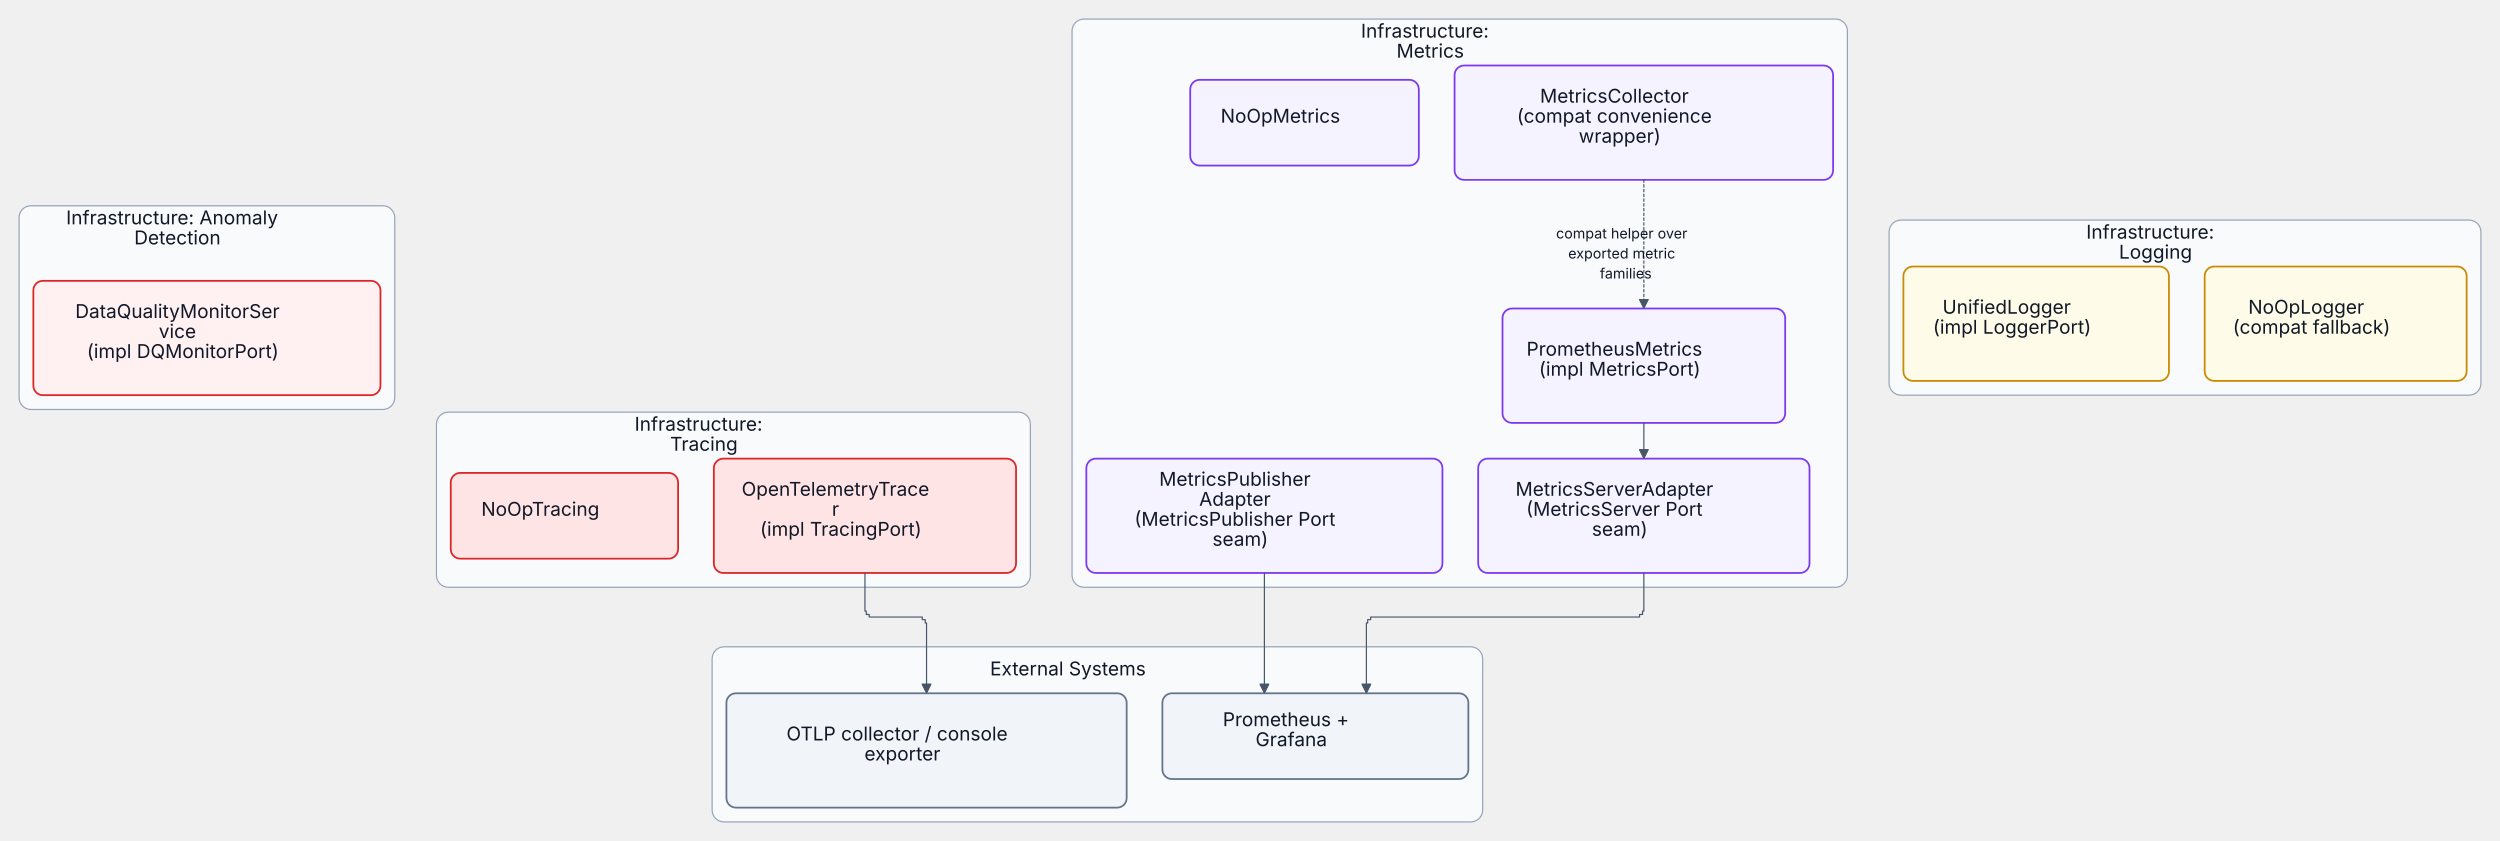
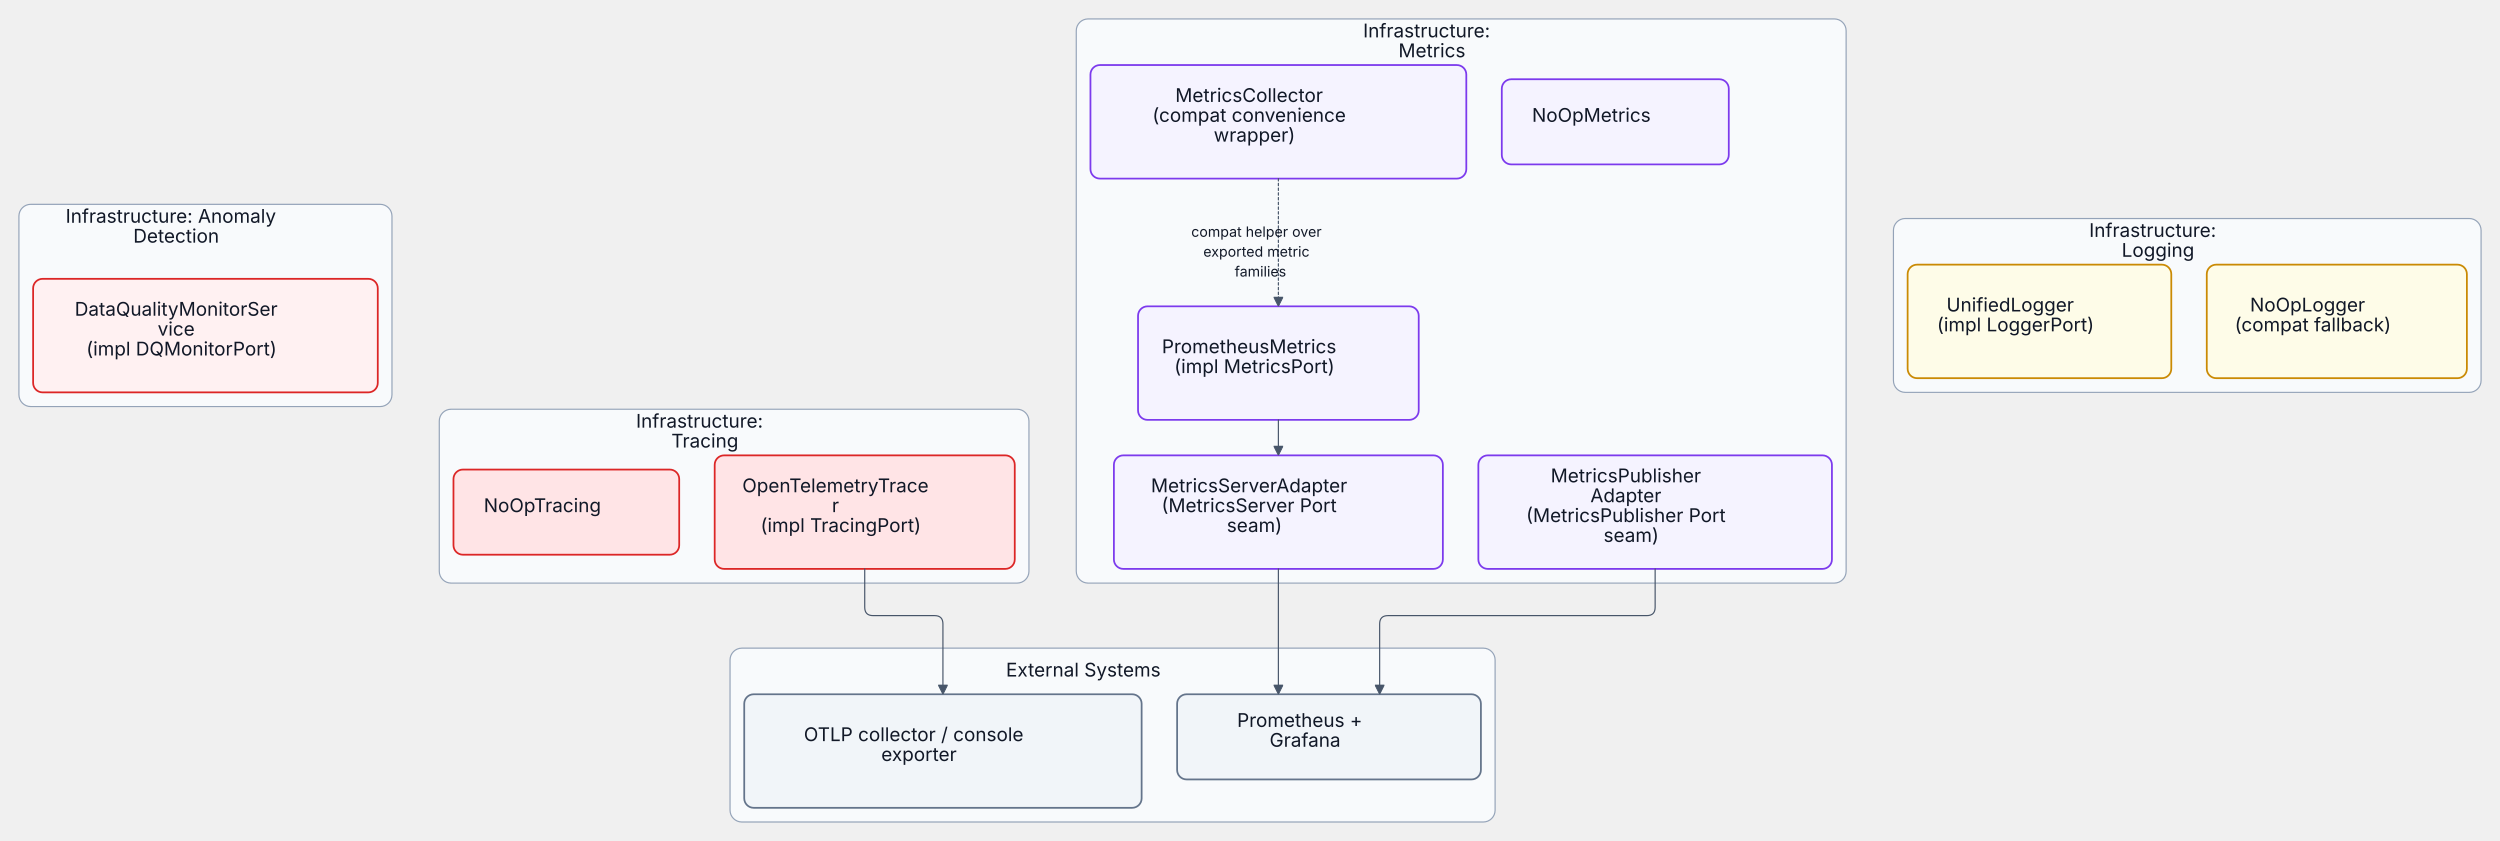
- <svg xmlns="http://www.w3.org/2000/svg" id="my-svg" width="100%" class="flowchart" style="max-width: 2098.73px; background-color: white;" viewBox="-4 -4 2098.727 706" role="graphics-document document" aria-roledescription="flowchart-v2">
-   <style>#my-svg{font-family:Inter,-apple-system,BlinkMacSystemFont,'Segoe UI',Roboto,Oxygen,Ubuntu,sans-serif;font-size:16px;fill:#212121;}@keyframes edge-animation-frame{from{stroke-dashoffset:0;}}@keyframes dash{to{stroke-dashoffset:0;}}#my-svg .edge-animation-slow{stroke-dasharray:9,5!important;stroke-dashoffset:900;animation:dash 50s linear infinite;stroke-linecap:round;}#my-svg .edge-animation-fast{stroke-dasharray:9,5!important;stroke-dashoffset:900;animation:dash 20s linear infinite;stroke-linecap:round;}#my-svg .error-icon{fill:#f0fdf4;}#my-svg .error-text{fill:#212121;stroke:#212121;}#my-svg .edge-thickness-normal{stroke-width:1px;}#my-svg .edge-thickness-thick{stroke-width:3.5px;}#my-svg .edge-pattern-solid{stroke-dasharray:0;}#my-svg .edge-thickness-invisible{stroke-width:0;fill:none;}#my-svg .edge-pattern-dashed{stroke-dasharray:3;}#my-svg .edge-pattern-dotted{stroke-dasharray:2;}#my-svg .marker{fill:#475569;stroke:#475569;}#my-svg .marker.cross{stroke:#475569;}#my-svg svg{font-family:Inter,-apple-system,BlinkMacSystemFont,'Segoe UI',Roboto,Oxygen,Ubuntu,sans-serif;font-size:16px;}#my-svg p{margin:0;}#my-svg .label{font-family:Inter,-apple-system,BlinkMacSystemFont,'Segoe UI',Roboto,Oxygen,Ubuntu,sans-serif;color:#212121;}#my-svg .cluster-label text{fill:#1e40af;}#my-svg .cluster-label span{color:#1e40af;}#my-svg .cluster-label span p{background-color:transparent;}#my-svg .label text,#my-svg span{fill:#212121;color:#212121;}#my-svg .node rect,#my-svg .node circle,#my-svg .node ellipse,#my-svg .node polygon,#my-svg .node path{fill:#eff6ff;stroke:#2563eb;stroke-width:1px;}#my-svg .rough-node .label text,#my-svg .node .label text,#my-svg .image-shape .label,#my-svg .icon-shape .label{text-anchor:middle;}#my-svg .node .katex path{fill:#000;stroke:#000;stroke-width:1px;}#my-svg .rough-node .label,#my-svg .node .label,#my-svg .image-shape .label,#my-svg .icon-shape .label{text-align:center;}#my-svg .node.clickable{cursor:pointer;}#my-svg .root .anchor path{fill:#475569!important;stroke-width:0;stroke:#475569;}#my-svg .arrowheadPath{fill:#0b0b0b;}#my-svg .edgePath .path{stroke:#475569;stroke-width:1px;}#my-svg .flowchart-link{stroke:#475569;fill:none;}#my-svg .edgeLabel{background-color:#ffffff;text-align:center;}#my-svg .edgeLabel p{background-color:#ffffff;}#my-svg .edgeLabel rect{opacity:0.5;background-color:#ffffff;fill:#ffffff;}#my-svg .labelBkg{background-color:rgba(255, 255, 255, 0.5);}#my-svg .cluster rect{fill:#f8fafc;stroke:#94a3b8;stroke-width:1px;}#my-svg .cluster text{fill:#1e40af;}#my-svg .cluster span{color:#1e40af;}#my-svg div.mermaidTooltip{position:absolute;text-align:center;max-width:200px;padding:2px;font-family:Inter,-apple-system,BlinkMacSystemFont,'Segoe UI',Roboto,Oxygen,Ubuntu,sans-serif;font-size:12px;background:#f0fdf4;border:1px solid #16a34a;border-radius:2px;pointer-events:none;z-index:100;}#my-svg .flowchartTitleText{text-anchor:middle;font-size:18px;fill:#212121;}#my-svg rect.text{fill:none;stroke-width:0;}#my-svg .icon-shape,#my-svg .image-shape{background-color:#ffffff;text-align:center;}#my-svg .icon-shape p,#my-svg .image-shape p{background-color:#ffffff;padding:2px;}#my-svg .icon-shape .label rect,#my-svg .image-shape .label rect{opacity:0.5;background-color:#ffffff;fill:#ffffff;}#my-svg .label-icon{display:inline-block;height:1em;overflow:visible;vertical-align:-0.125em;}#my-svg .node .label-icon path{fill:currentColor;stroke:revert;stroke-width:revert;}#my-svg .node .neo-node{stroke:#2563eb;}#my-svg [data-look="neo"].node rect,#my-svg [data-look="neo"].cluster rect,#my-svg [data-look="neo"].node polygon{stroke:url(#my-svg-gradient);filter:drop-shadow( 1px 2px 2px rgba(185,185,185,1));}#my-svg [data-look="neo"].node path{stroke:url(#my-svg-gradient);stroke-width:1px;}#my-svg [data-look="neo"].node .outer-path{filter:drop-shadow( 1px 2px 2px rgba(185,185,185,1));}#my-svg [data-look="neo"].node .neo-line path{stroke:#2563eb;filter:none;}#my-svg [data-look="neo"].node circle{stroke:url(#my-svg-gradient);filter:drop-shadow( 1px 2px 2px rgba(185,185,185,1));}#my-svg [data-look="neo"].node circle .state-start{fill:#000000;}#my-svg [data-look="neo"].icon-shape .icon{fill:url(#my-svg-gradient);filter:drop-shadow( 1px 2px 2px rgba(185,185,185,1));}#my-svg [data-look="neo"].icon-shape .icon-neo path{stroke:url(#my-svg-gradient);filter:drop-shadow( 1px 2px 2px rgba(185,185,185,1));}#my-svg :root{--mermaid-font-family:"trebuchet ms",verdana,arial,sans-serif;}#my-svg .logging&gt;*{fill:#fefce8!important;stroke:#ca8a04!important;}#my-svg .logging span{fill:#fefce8!important;stroke:#ca8a04!important;}#my-svg .metrics&gt;*{fill:#f5f3ff!important;stroke:#7c3aed!important;}#my-svg .metrics span{fill:#f5f3ff!important;stroke:#7c3aed!important;}#my-svg .tracing&gt;*{fill:#ffe4e6!important;stroke:#dc2626!important;}#my-svg .tracing span{fill:#ffe4e6!important;stroke:#dc2626!important;}#my-svg .anomaly&gt;*{fill:#fff1f2!important;stroke:#dc2626!important;}#my-svg .anomaly span{fill:#fff1f2!important;stroke:#dc2626!important;}#my-svg .ext&gt;*{fill:#f1f5f9!important;stroke:#64748b!important;}#my-svg .ext span{fill:#f1f5f9!important;stroke:#64748b!important;}/* bioetl-inject */#my-svg .edgeLabel rect{opacity:1!important;fill:#ffffff!important}#my-svg .labelBkg{background-color:#ffffff!important;opacity:1!important}#my-svg .edgeLabel .labelBkg{background-color:#ffffff!important;opacity:1!important}#my-svg .edgeLabel{font-size:12px;line-height:1.1;padding:1px 3px}#my-svg .edgeLabel span{color:#111827!important;fill:#111827!important;opacity:1!important;line-height:1.1;margin:0;padding:0}#my-svg .edgeLabel p{color:#111827!important;fill:#111827!important;opacity:1!important;line-height:1.1;margin:0;padding:0}#my-svg text.fo-fallback{color:#111827!important;fill:#111827!important;opacity:1!important}</style>
+ <svg xmlns="http://www.w3.org/2000/svg" id="my-svg" width="100%" class="flowchart" style="max-width: 2113.73px; background-color: white;" viewBox="-4 -4 2113.727 711" role="graphics-document document" aria-roledescription="flowchart-v2">
+   <style>#my-svg{font-family:Inter,-apple-system,BlinkMacSystemFont,'Segoe UI',Roboto,Oxygen,Ubuntu,sans-serif;font-size:16px;fill:#212121;}@keyframes edge-animation-frame{from{stroke-dashoffset:0;}}@keyframes dash{to{stroke-dashoffset:0;}}#my-svg .edge-animation-slow{stroke-dasharray:9,5!important;stroke-dashoffset:900;animation:dash 50s linear infinite;stroke-linecap:round;}#my-svg .edge-animation-fast{stroke-dasharray:9,5!important;stroke-dashoffset:900;animation:dash 20s linear infinite;stroke-linecap:round;}#my-svg .error-icon{fill:#f0fdf4;}#my-svg .error-text{fill:#212121;stroke:#212121;}#my-svg .edge-thickness-normal{stroke-width:1px;}#my-svg .edge-thickness-thick{stroke-width:3.5px;}#my-svg .edge-pattern-solid{stroke-dasharray:0;}#my-svg .edge-thickness-invisible{stroke-width:0;fill:none;}#my-svg .edge-pattern-dashed{stroke-dasharray:3;}#my-svg .edge-pattern-dotted{stroke-dasharray:2;}#my-svg .marker{fill:#475569;stroke:#475569;}#my-svg .marker.cross{stroke:#475569;}#my-svg svg{font-family:Inter,-apple-system,BlinkMacSystemFont,'Segoe UI',Roboto,Oxygen,Ubuntu,sans-serif;font-size:16px;}#my-svg p{margin:0;}#my-svg .label{font-family:Inter,-apple-system,BlinkMacSystemFont,'Segoe UI',Roboto,Oxygen,Ubuntu,sans-serif;color:#212121;}#my-svg .cluster-label text{fill:#1e40af;}#my-svg .cluster-label span{color:#1e40af;}#my-svg .cluster-label span p{background-color:transparent;}#my-svg .label text,#my-svg span{fill:#212121;color:#212121;}#my-svg .node rect,#my-svg .node circle,#my-svg .node ellipse,#my-svg .node polygon,#my-svg .node path{fill:#eff6ff;stroke:#2563eb;stroke-width:1px;}#my-svg .rough-node .label text,#my-svg .node .label text,#my-svg .image-shape .label,#my-svg .icon-shape .label{text-anchor:middle;}#my-svg .node .katex path{fill:#000;stroke:#000;stroke-width:1px;}#my-svg .rough-node .label,#my-svg .node .label,#my-svg .image-shape .label,#my-svg .icon-shape .label{text-align:center;}#my-svg .node.clickable{cursor:pointer;}#my-svg .root .anchor path{fill:#475569!important;stroke-width:0;stroke:#475569;}#my-svg .arrowheadPath{fill:#0b0b0b;}#my-svg .edgePath .path{stroke:#475569;stroke-width:1px;}#my-svg .flowchart-link{stroke:#475569;fill:none;}#my-svg .edgeLabel{background-color:#ffffff;text-align:center;}#my-svg .edgeLabel p{background-color:#ffffff;}#my-svg .edgeLabel rect{opacity:0.5;background-color:#ffffff;fill:#ffffff;}#my-svg .labelBkg{background-color:rgba(255, 255, 255, 0.5);}#my-svg .cluster rect{fill:#f8fafc;stroke:#94a3b8;stroke-width:1px;}#my-svg .cluster text{fill:#1e40af;}#my-svg .cluster span{color:#1e40af;}#my-svg div.mermaidTooltip{position:absolute;text-align:center;max-width:200px;padding:2px;font-family:Inter,-apple-system,BlinkMacSystemFont,'Segoe UI',Roboto,Oxygen,Ubuntu,sans-serif;font-size:12px;background:#f0fdf4;border:1px solid #16a34a;border-radius:2px;pointer-events:none;z-index:100;}#my-svg .flowchartTitleText{text-anchor:middle;font-size:18px;fill:#212121;}#my-svg rect.text{fill:none;stroke-width:0;}#my-svg .icon-shape,#my-svg .image-shape{background-color:#ffffff;text-align:center;}#my-svg .icon-shape p,#my-svg .image-shape p{background-color:#ffffff;padding:2px;}#my-svg .icon-shape .label rect,#my-svg .image-shape .label rect{opacity:0.5;background-color:#ffffff;fill:#ffffff;}#my-svg .label-icon{display:inline-block;height:1em;overflow:visible;vertical-align:-0.125em;}#my-svg .node .label-icon path{fill:currentColor;stroke:revert;stroke-width:revert;}#my-svg .node .neo-node{stroke:#2563eb;}#my-svg [data-look="neo"].node rect,#my-svg [data-look="neo"].cluster rect,#my-svg [data-look="neo"].node polygon{stroke:url(#my-svg-gradient);filter:drop-shadow( 1px 2px 2px rgba(185,185,185,1));}#my-svg [data-look="neo"].node path{stroke:url(#my-svg-gradient);stroke-width:1px;}#my-svg [data-look="neo"].node .outer-path{filter:drop-shadow( 1px 2px 2px rgba(185,185,185,1));}#my-svg [data-look="neo"].node .neo-line path{stroke:#2563eb;filter:none;}#my-svg [data-look="neo"].node circle{stroke:url(#my-svg-gradient);filter:drop-shadow( 1px 2px 2px rgba(185,185,185,1));}#my-svg [data-look="neo"].node circle .state-start{fill:#000000;}#my-svg [data-look="neo"].icon-shape .icon{fill:url(#my-svg-gradient);filter:drop-shadow( 1px 2px 2px rgba(185,185,185,1));}#my-svg [data-look="neo"].icon-shape .icon-neo path{stroke:url(#my-svg-gradient);filter:drop-shadow( 1px 2px 2px rgba(185,185,185,1));}#my-svg :root{--mermaid-font-family:"trebuchet ms",verdana,arial,sans-serif;}#my-svg .logging&gt;*{fill:rgb(254, 252, 232)!important;stroke:rgb(202, 138, 4)!important;}#my-svg .logging span{fill:rgb(254, 252, 232)!important;stroke:rgb(202, 138, 4)!important;}#my-svg .metrics&gt;*{fill:rgb(245, 243, 255)!important;stroke:rgb(124, 58, 237)!important;}#my-svg .metrics span{fill:rgb(245, 243, 255)!important;stroke:rgb(124, 58, 237)!important;}#my-svg .tracing&gt;*{fill:rgb(255, 228, 230)!important;stroke:rgb(220, 38, 38)!important;}#my-svg .tracing span{fill:rgb(255, 228, 230)!important;stroke:rgb(220, 38, 38)!important;}#my-svg .anomaly&gt;*{fill:rgb(255, 241, 242)!important;stroke:rgb(220, 38, 38)!important;}#my-svg .anomaly span{fill:rgb(255, 241, 242)!important;stroke:rgb(220, 38, 38)!important;}#my-svg .ext&gt;*{fill:rgb(241, 245, 249)!important;stroke:rgb(100, 116, 139)!important;}#my-svg .ext span{fill:rgb(241, 245, 249)!important;stroke:rgb(100, 116, 139)!important;}/* bioetl-inject */#my-svg .edgeLabel rect{opacity:1!important;fill:#ffffff!important}#my-svg .labelBkg{background-color:#ffffff!important;opacity:1!important}#my-svg .edgeLabel .labelBkg{background-color:#ffffff!important;opacity:1!important}#my-svg .edgeLabel{font-size:12px;line-height:1.1;padding:1px 3px}#my-svg .edgeLabel span{color:#111827!important;fill:#111827!important;opacity:1!important;line-height:1.1;margin:0;padding:0}#my-svg .edgeLabel p{color:#111827!important;fill:#111827!important;opacity:1!important;line-height:1.1;margin:0;padding:0}#my-svg text.fo-fallback{color:#111827!important;fill:#111827!important;opacity:1!important}</style>
  <g>
    <marker id="my-svg_flowchart-v2-pointEnd" class="marker flowchart-v2" viewBox="0 0 10 10" refX="5" refY="5" markerUnits="userSpaceOnUse" markerWidth="8" markerHeight="8" orient="auto">
      <path d="M 0 0 L 10 5 L 0 10 z" class="arrowMarkerPath" style="stroke-width: 1; stroke-dasharray: 1, 0;" />
    </marker>
    <marker id="my-svg_flowchart-v2-pointStart" class="marker flowchart-v2" viewBox="0 0 10 10" refX="4.5" refY="5" markerUnits="userSpaceOnUse" markerWidth="8" markerHeight="8" orient="auto">
      <path d="M 0 5 L 10 10 L 10 0 z" class="arrowMarkerPath" style="stroke-width: 1; stroke-dasharray: 1, 0;" />
    </marker>
    <marker id="my-svg_flowchart-v2-pointEnd-margin" class="marker flowchart-v2" viewBox="0 0 11.5 14" refX="11.5" refY="7" markerUnits="userSpaceOnUse" markerWidth="10.5" markerHeight="14" orient="auto">
      <path d="M 0 0 L 11.5 7 L 0 14 z" class="arrowMarkerPath" style="stroke-width: 0; stroke-dasharray: 1, 0;" />
    </marker>
    <marker id="my-svg_flowchart-v2-pointStart-margin" class="marker flowchart-v2" viewBox="0 0 11.5 14" refX="1" refY="7" markerUnits="userSpaceOnUse" markerWidth="11.5" markerHeight="14" orient="auto">
      <polygon points="0,7 11.5,14 11.5,0" class="arrowMarkerPath" style="stroke-width: 0; stroke-dasharray: 1, 0;" />
    </marker>
    <marker id="my-svg_flowchart-v2-circleEnd" class="marker flowchart-v2" viewBox="0 0 10 10" refX="11" refY="5" markerUnits="userSpaceOnUse" markerWidth="11" markerHeight="11" orient="auto">
      <circle cx="5" cy="5" r="5" class="arrowMarkerPath" style="stroke-width: 1; stroke-dasharray: 1, 0;" />
    </marker>
    <marker id="my-svg_flowchart-v2-circleStart" class="marker flowchart-v2" viewBox="0 0 10 10" refX="-1" refY="5" markerUnits="userSpaceOnUse" markerWidth="11" markerHeight="11" orient="auto">
      <circle cx="5" cy="5" r="5" class="arrowMarkerPath" style="stroke-width: 1; stroke-dasharray: 1, 0;" />
    </marker>
    <marker id="my-svg_flowchart-v2-circleEnd-margin" class="marker flowchart-v2" viewBox="0 0 10 10" refY="5" refX="12.25" markerUnits="userSpaceOnUse" markerWidth="14" markerHeight="14" orient="auto">
      <circle cx="5" cy="5" r="5" class="arrowMarkerPath" style="stroke-width: 0; stroke-dasharray: 1, 0;" />
    </marker>
    <marker id="my-svg_flowchart-v2-circleStart-margin" class="marker flowchart-v2" viewBox="0 0 10 10" refX="-2" refY="5" markerUnits="userSpaceOnUse" markerWidth="14" markerHeight="14" orient="auto">
      <circle cx="5" cy="5" r="5" class="arrowMarkerPath" style="stroke-width: 0; stroke-dasharray: 1, 0;" />
    </marker>
    <marker id="my-svg_flowchart-v2-crossEnd" class="marker cross flowchart-v2" viewBox="0 0 11 11" refX="12" refY="5.2" markerUnits="userSpaceOnUse" markerWidth="11" markerHeight="11" orient="auto">
      <path d="M 1,1 l 9,9 M 10,1 l -9,9" class="arrowMarkerPath" style="stroke-width: 2; stroke-dasharray: 1, 0;" />
    </marker>
    <marker id="my-svg_flowchart-v2-crossStart" class="marker cross flowchart-v2" viewBox="0 0 11 11" refX="-1" refY="5.2" markerUnits="userSpaceOnUse" markerWidth="11" markerHeight="11" orient="auto">
      <path d="M 1,1 l 9,9 M 10,1 l -9,9" class="arrowMarkerPath" style="stroke-width: 2; stroke-dasharray: 1, 0;" />
    </marker>
    <marker id="my-svg_flowchart-v2-crossEnd-margin" class="marker cross flowchart-v2" viewBox="0 0 15 15" refX="17.7" refY="7.5" markerUnits="userSpaceOnUse" markerWidth="12" markerHeight="12" orient="auto">
      <path d="M 1,1 L 14,14 M 1,14 L 14,1" class="arrowMarkerPath" style="stroke-width: 2.5;" />
    </marker>
    <marker id="my-svg_flowchart-v2-crossStart-margin" class="marker cross flowchart-v2" viewBox="0 0 15 15" refX="-3.5" refY="7.5" markerUnits="userSpaceOnUse" markerWidth="12" markerHeight="12" orient="auto">
      <path d="M 1,1 L 14,14 M 1,14 L 14,1" class="arrowMarkerPath" style="stroke-width: 2.5; stroke-dasharray: 1, 0;" />
    </marker>
  </g>
  <defs>
    <filter id="my-svg-drop-shadow" height="130%" width="130%">
      <feDropShadow dx="4" dy="4" stdDeviation="0" flood-opacity="0.06" flood-color="#000000" />
    </filter>
  </defs>
  <defs>
    <filter id="my-svg-drop-shadow-small" height="150%" width="150%">
      <feDropShadow dx="2" dy="2" stdDeviation="0" flood-opacity="0.06" flood-color="#000000" />
    </filter>
  </defs>
  <linearGradient id="my-svg-gradient" gradientUnits="objectBoundingBox" x1="0%" y1="0%" x2="100%" y2="0%">
    <stop offset="0%" stop-color="#7c3aed" stop-opacity="1" />
    <stop offset="100%" stop-color="#dc2626" stop-opacity="1" />
  </linearGradient>
  <g class="subgraphs">
    <g class="subgraph">
      <g class="cluster" id="[object Object]" data-look="classic">
-         <rect style="" x="593.826" y="539" width="646.859" height="147" />
-         <g class="cluster-label" transform="translate(856.1224, 551)">
+         <rect style="" x="613.24" y="544" width="646.859" height="147" />
+         <g class="cluster-label" transform="translate(875.5365, 556)">
          <text x="61.133" y="12" text-anchor="middle" xml:space="preserve" class="fo-fallback">
            <tspan x="61.133">External Systems</tspan>
          </text>
        </g>
      </g>
    </g>
    <g class="subgraph">
      <g class="cluster" id="[object Object]" data-look="classic">
        <rect style="" x="12" y="168.75" width="315.406" height="171" />
        <g class="cluster-label" transform="translate(47.10938, 180.75)">
          <text x="122.594" y="3.6" text-anchor="middle" xml:space="preserve" class="fo-fallback">
            <tspan x="122.594">Infrastructure: Anomaly</tspan>
            <tspan x="122.594" dy="16.8">Detection</tspan>
          </text>
        </g>
      </g>
    </g>
    <g class="subgraph">
      <g class="cluster" id="[object Object]" data-look="classic">
-         <rect style="" x="362.406" y="342" width="498.562" height="147" />
-         <g class="cluster-label" transform="translate(531.8516, 354)">
+         <rect style="" x="367.406" y="342" width="498.562" height="147" />
+         <g class="cluster-label" transform="translate(536.8516, 354)">
          <text x="79.836" y="3.6" text-anchor="middle" xml:space="preserve" class="fo-fallback">
            <tspan x="79.836">Infrastructure:</tspan>
            <tspan x="79.836" dy="16.8">Tracing</tspan>
          </text>
        </g>
      </g>
    </g>
    <g class="subgraph">
      <g class="cluster" id="[object Object]" data-look="classic">
-         <rect style="" x="895.969" y="12" width="650.914" height="477" />
-         <g class="cluster-label" transform="translate(1141.051, 24)">
+         <rect style="" x="905.969" y="12" width="650.914" height="477" />
+         <g class="cluster-label" transform="translate(1151.051, 24)">
          <text x="80.375" y="3.6" text-anchor="middle" xml:space="preserve" class="fo-fallback">
            <tspan x="80.375">Infrastructure:</tspan>
            <tspan x="80.375" dy="16.8">Metrics</tspan>
          </text>
        </g>
      </g>
    </g>
    <g class="subgraph">
      <g class="cluster" id="[object Object]" data-look="classic">
-         <rect style="" x="1581.883" y="180.75" width="496.844" height="147" />
-         <g class="cluster-label" transform="translate(1747.547, 192.75)">
+         <rect style="" x="1596.883" y="180.75" width="496.844" height="147" />
+         <g class="cluster-label" transform="translate(1762.547, 192.75)">
          <text x="82.758" y="3.6" text-anchor="middle" xml:space="preserve" class="fo-fallback">
            <tspan x="82.758">Infrastructure:</tspan>
            <tspan x="82.758" dy="16.8">Logging</tspan>
          </text>
        </g>
      </g>
    </g>
  </g>
  <g class="nodes">
-     <g class="node default size-sm ext" id="my-svg-flowchart-PROM-10" data-look="classic" transform="translate(1100.255, 614)">
+     <g class="node default size-sm ext" id="my-svg-flowchart-PROM-10" data-look="classic" transform="translate(1119.669, 619)">
      <rect class="basic label-container" style="fill:#f1f5f9 !important;stroke:#64748b !important" x="-128.43" y="-36" width="256.859" height="72" />
      <g class="label" style="" transform="translate(-80.42969, -12)">
        <rect />
        <text x="80.43" y="3.6" text-anchor="middle" xml:space="preserve" class="fo-fallback">
          <tspan x="80.43">Prometheus +</tspan>
          <tspan x="80.43" dy="16.8">Grafana</tspan>
        </text>
      </g>
    </g>
-     <g class="node default size-sm ext" id="my-svg-flowchart-OTEL_COL-11" data-look="classic" transform="translate(773.8255, 626)">
+     <g class="node default size-sm ext" id="my-svg-flowchart-OTEL_COL-11" data-look="classic" transform="translate(793.2396, 631)">
      <rect class="basic label-container" style="fill:#f1f5f9 !important;stroke:#64748b !important" x="-168" y="-48" width="336" height="96" />
      <g class="label" style="" transform="translate(-120, -24)">
        <rect />
        <text x="120" y="15.6" text-anchor="middle" xml:space="preserve" class="fo-fallback">
          <tspan x="120">OTLP collector / console</tspan>
          <tspan x="120" dy="16.8">exporter</tspan>
        </text>
      </g>
    </g>
    <g class="node default size-sm anomaly" id="my-svg-flowchart-DQM-9" data-look="classic" transform="translate(169.7031, 279.75)">
      <rect class="basic label-container" style="fill:#fff1f2 !important;stroke:#dc2626 !important" x="-145.703" y="-48" width="291.406" height="96" />
      <g class="label" style="" transform="translate(-97.70312, -24)">
        <rect />
        <text x="97.703" y="7.2" text-anchor="middle" xml:space="preserve" class="fo-fallback">
          <tspan x="97.703">DataQualityMonitorSer</tspan>
          <tspan x="97.703" dy="16.8">vice</tspan>
          <tspan x="97.703" dy="16.8">(impl DQMonitorPort)</tspan>
        </text>
      </g>
    </g>
-     <g class="node default size-sm tracing" id="my-svg-flowchart-OTT-7" data-look="classic" transform="translate(722.1172, 429)">
+     <g class="node default size-sm tracing" id="my-svg-flowchart-OTT-7" data-look="classic" transform="translate(727.1172, 429)">
      <rect class="basic label-container" style="fill:#ffe4e6 !important;stroke:#dc2626 !important" x="-126.852" y="-48" width="253.703" height="96" />
      <g class="label" style="" transform="translate(-78.85156, -24)">
        <rect />
        <text x="78.852" y="7.2" text-anchor="middle" xml:space="preserve" class="fo-fallback">
          <tspan x="78.852">OpenTelemetryTrace</tspan>
          <tspan x="78.852" dy="16.8">r</tspan>
          <tspan x="78.852" dy="16.8">(impl TracingPort)</tspan>
        </text>
      </g>
    </g>
-     <g class="node default size-sm tracing" id="my-svg-flowchart-NOT-8" data-look="classic" transform="translate(469.8359, 429)">
+     <g class="node default size-sm tracing" id="my-svg-flowchart-NOT-8" data-look="classic" transform="translate(474.8359, 429)">
      <rect class="basic label-container" style="fill:#ffe4e6 !important;stroke:#dc2626 !important" x="-95.43" y="-36" width="190.859" height="72" />
      <g class="label" style="" transform="translate(-47.42969, -12)">
        <rect />
        <text x="47.43" y="12" text-anchor="middle" xml:space="preserve" class="fo-fallback">
          <tspan x="47.43">NoOpTracing</tspan>
        </text>
      </g>
    </g>
-     <g class="node default size-sm metrics" id="my-svg-flowchart-PM-2" data-look="classic" transform="translate(1375.992, 303)">
+     <g class="node default size-sm metrics" id="my-svg-flowchart-PM-2" data-look="classic" transform="translate(1076.859, 303)">
      <rect class="basic label-container" style="fill:#f5f3ff !important;stroke:#7c3aed !important" x="-118.656" y="-48" width="237.312" height="96" />
      <g class="label" style="" transform="translate(-70.65625, -24)">
        <rect />
        <text x="70.656" y="15.6" text-anchor="middle" xml:space="preserve" class="fo-fallback">
          <tspan x="70.656">PrometheusMetrics</tspan>
          <tspan x="70.656" dy="16.8">(impl MetricsPort)</tspan>
        </text>
      </g>
    </g>
-     <g class="node default size-sm metrics" id="my-svg-flowchart-MSA-3" data-look="classic" transform="translate(1375.992, 429)">
+     <g class="node default size-sm metrics" id="my-svg-flowchart-MSA-3" data-look="classic" transform="translate(1076.859, 429)">
      <rect class="basic label-container" style="fill:#f5f3ff !important;stroke:#7c3aed !important" x="-139.07" y="-48" width="278.141" height="96" />
      <g class="label" style="" transform="translate(-91.07031, -24)">
        <rect />
        <text x="91.07" y="7.2" text-anchor="middle" xml:space="preserve" class="fo-fallback">
          <tspan x="91.07">MetricsServerAdapter</tspan>
          <tspan x="91.07" dy="16.8">(MetricsServer Port</tspan>
          <tspan x="91.07" dy="16.8">seam)</tspan>
        </text>
      </g>
    </g>
-     <g class="node default size-sm metrics" id="my-svg-flowchart-MPA-4" data-look="classic" transform="translate(1057.445, 429)">
+     <g class="node default size-sm metrics" id="my-svg-flowchart-MPA-4" data-look="classic" transform="translate(1395.406, 429)">
      <rect class="basic label-container" style="fill:#f5f3ff !important;stroke:#7c3aed !important" x="-149.477" y="-48" width="298.953" height="96" />
      <g class="label" style="" transform="translate(-101.4766, -24)">
        <rect />
        <text x="101.477" y="-1.2" text-anchor="middle" xml:space="preserve" class="fo-fallback">
          <tspan x="101.477">MetricsPublisher</tspan>
          <tspan x="101.477" dy="16.8">Adapter</tspan>
          <tspan x="101.477" dy="16.8">(MetricsPublisher Port</tspan>
          <tspan x="101.477" dy="16.8">seam)</tspan>
        </text>
      </g>
    </g>
-     <g class="node default size-sm metrics" id="my-svg-flowchart-MC-5" data-look="classic" transform="translate(1375.992, 99)">
+     <g class="node default size-sm metrics" id="my-svg-flowchart-MC-5" data-look="classic" transform="translate(1076.859, 99)">
      <rect class="basic label-container" style="fill:#f5f3ff !important;stroke:#7c3aed !important" x="-158.891" y="-48" width="317.781" height="96" />
      <g class="label" style="" transform="translate(-110.8906, -24)">
        <rect />
        <text x="110.891" y="7.2" text-anchor="middle" xml:space="preserve" class="fo-fallback">
          <tspan x="110.891">MetricsCollector</tspan>
          <tspan x="110.891" dy="16.8">(compat convenience</tspan>
          <tspan x="110.891" dy="16.8">wrapper)</tspan>
        </text>
      </g>
    </g>
-     <g class="node default size-sm metrics" id="my-svg-flowchart-NOM-6" data-look="classic" transform="translate(1091.141, 99)">
+     <g class="node default size-sm metrics" id="my-svg-flowchart-NOM-6" data-look="classic" transform="translate(1361.711, 99)">
      <rect class="basic label-container" style="fill:#f5f3ff !important;stroke:#7c3aed !important" x="-95.961" y="-36" width="191.922" height="72" />
      <g class="label" style="" transform="translate(-47.96094, -12)">
        <rect />
        <text x="47.961" y="12" text-anchor="middle" xml:space="preserve" class="fo-fallback">
          <tspan x="47.961">NoOpMetrics</tspan>
        </text>
      </g>
    </g>
-     <g class="node default size-sm logging" id="my-svg-flowchart-UL-0" data-look="classic" transform="translate(1705.344, 267.75)">
+     <g class="node default size-sm logging" id="my-svg-flowchart-UL-0" data-look="classic" transform="translate(1720.344, 267.75)">
      <rect class="basic label-container" style="fill:#fefce8 !important;stroke:#ca8a04 !important" x="-111.461" y="-48" width="222.922" height="96" />
      <g class="label" style="" transform="translate(-63.46094, -24)">
        <rect />
        <text x="63.461" y="15.6" text-anchor="middle" xml:space="preserve" class="fo-fallback">
          <tspan x="63.461">UnifiedLogger</tspan>
          <tspan x="63.461" dy="16.8">(impl LoggerPort)</tspan>
        </text>
      </g>
    </g>
-     <g class="node default size-sm logging" id="my-svg-flowchart-NOL-1" data-look="classic" transform="translate(1956.766, 267.75)">
+     <g class="node default size-sm logging" id="my-svg-flowchart-NOL-1" data-look="classic" transform="translate(1971.766, 267.75)">
      <rect class="basic label-container" style="fill:#fefce8 !important;stroke:#ca8a04 !important" x="-109.961" y="-48" width="219.922" height="96" />
      <g class="label" style="" transform="translate(-61.96094, -24)">
        <rect />
        <text x="61.961" y="15.6" text-anchor="middle" xml:space="preserve" class="fo-fallback">
          <tspan x="61.961">NoOpLogger</tspan>
          <tspan x="61.961" dy="16.8">(compat fallback)</tspan>
        </text>
      </g>
    </g>
  </g>
  <g class="edges edgePaths">
-     <path d="M1375.992,351L1375.992,351L1375.992,377L1375.992,377" id="my-svg-L_PM_MSA_0_0" class="edge-thickness-normal edge-pattern-solid edge-thickness-normal edge-pattern-solid flowchart-link" style=";" data-edge="true" data-et="edge" data-id="L_PM_MSA_0_0" data-points="W3sieCI6MTM3NS45OTIxODc1LCJ5IjozNTF9LHsieCI6MTM3NS45OTIxODc1LCJ5IjozODF9XQ==" data-look="classic" marker-end="url(#my-svg_flowchart-v2-pointEnd)" />
-     <path d="M1375.992,477L1375.992,477L1375.992,496.5L1375.992,496.5L1375.992,509L1374.906,509L1374.906,511.828L1372.406,511.828L1372.406,514L1259.529,514L1259.529,514L1146.651,514L1146.651,516.172L1144.151,516.172L1144.151,519L1143.065,519L1143.065,531.5L1143.065,531.5L1143.065,574L1143.065,574" id="my-svg-L_MSA_PROM_0_0" class="edge-thickness-normal edge-pattern-solid edge-thickness-normal edge-pattern-solid flowchart-link" style=";" data-edge="true" data-et="edge" data-id="L_MSA_PROM_0_0" data-points="W3sieCI6MTM3NS45OTIxODc1LCJ5Ijo0Nzd9LHsieCI6MTM3NS45OTIxODc1LCJ5Ijo0OTYuNX0seyJ4IjoxMzc1Ljk5MjE4NzUsInkiOjUxNH0seyJ4IjoxMTQzLjA2NTEwNDE2NjY2NjUsInkiOjUxNH0seyJ4IjoxMTQzLjA2NTEwNDE2NjY2NjUsInkiOjUzMS41fSx7IngiOjExNDMuMDY1MTA0MTY2NjY2NSwieSI6NTc4fV0=" data-look="classic" marker-end="url(#my-svg_flowchart-v2-pointEnd)" />
-     <path d="M1057.445,477L1057.445,477L1057.445,496.5L1057.445,496.5L1057.445,531.5L1057.445,531.5L1057.445,574L1057.445,574" id="my-svg-L_MPA_PROM_0_0" class="edge-thickness-normal edge-pattern-solid edge-thickness-normal edge-pattern-solid flowchart-link" style=";" data-edge="true" data-et="edge" data-id="L_MPA_PROM_0_0" data-points="W3sieCI6MTA1Ny40NDUzMTI1LCJ5Ijo0Nzd9LHsieCI6MTA1Ny40NDUzMTI1LCJ5Ijo0OTYuNX0seyJ4IjoxMDU3LjQ0NTMxMjUsInkiOjUzMS41fSx7IngiOjEwNTcuNDQ1MzEyNSwieSI6NTc4fV0=" data-look="classic" marker-end="url(#my-svg_flowchart-v2-pointEnd)" />
-     <path d="M1375.992,147L1375.992,147L1375.992,251L1375.992,251" id="my-svg-L_MC_PM_0_0" class="edge-thickness-normal edge-pattern-dotted edge-thickness-normal edge-pattern-solid flowchart-link" style=";" data-edge="true" data-et="edge" data-id="L_MC_PM_0_0" data-points="W3sieCI6MTM3NS45OTIxODc1LCJ5IjoxNDd9LHsieCI6MTM3NS45OTIxODc1LCJ5IjoyNTV9XQ==" data-look="classic" marker-end="url(#my-svg_flowchart-v2-pointEnd)" />
-     <path d="M722.117,477L722.117,477L722.117,496.5L722.117,496.5L722.117,509L723.203,509L723.203,511.828L725.703,511.828L725.703,514L747.971,514L747.971,514L770.24,514L770.24,516.172L772.74,516.172L772.74,519L773.826,519L773.826,531.5L773.826,531.5L773.826,574L773.826,574" id="my-svg-L_OTT_OTEL_COL_0_0" class="edge-thickness-normal edge-pattern-solid edge-thickness-normal edge-pattern-solid flowchart-link" style=";" data-edge="true" data-et="edge" data-id="L_OTT_OTEL_COL_0_0" data-points="W3sieCI6NzIyLjExNzE4NzUsInkiOjQ3N30seyJ4Ijo3MjIuMTE3MTg3NSwieSI6NDk2LjV9LHsieCI6NzIyLjExNzE4NzUsInkiOjUxNH0seyJ4Ijo3NzMuODI1NTIwODMzMzMzMywieSI6NTE0fSx7IngiOjc3My44MjU1MjA4MzMzMzMzLCJ5Ijo1MzEuNX0seyJ4Ijo3NzMuODI1NTIwODMzMzMzMywieSI6NTc4fV0=" data-look="classic" marker-end="url(#my-svg_flowchart-v2-pointEnd)" />
+     <path d="M1076.859,351L1076.859,377" id="my-svg-L_PM_MSA_0" class="edge-thickness-normal edge-pattern-solid edge-thickness-normal edge-pattern-solid flowchart-link" style=";" data-edge="true" data-et="edge" data-id="L_PM_MSA_0" data-points="W3sieCI6MTA3Ni44NTkzNzUsInkiOjM1MX0seyJ4IjoxMDc2Ljg1OTM3NSwieSI6MzgxfV0=" data-look="classic" marker-end="url(#my-svg_flowchart-v2-pointEnd)" />
+     <path d="M1076.859,477L1076.859,496.5L1076.859,536.5L1076.859,579" id="my-svg-L_MSA_PROM_0" class="edge-thickness-normal edge-pattern-solid edge-thickness-normal edge-pattern-solid flowchart-link" style=";" data-edge="true" data-et="edge" data-id="L_MSA_PROM_0" data-points="W3sieCI6MTA3Ni44NTkzNzUsInkiOjQ3N30seyJ4IjoxMDc2Ljg1OTM3NSwieSI6NDk2LjV9LHsieCI6MTA3Ni44NTkzNzUsInkiOjUzNi41fSx7IngiOjEwNzYuODU5Mzc1LCJ5Ijo1ODN9XQ==" data-look="classic" marker-end="url(#my-svg_flowchart-v2-pointEnd)" />
+     <path d="M1395.406,477L1395.406,496.5L1395.406,509.429Q1395.406,516.5 1388.335,516.5L1169.55,516.5Q1162.479,516.5 1162.479,523.571L1162.479,536.5L1162.479,579" id="my-svg-L_MPA_PROM_0" class="edge-thickness-normal edge-pattern-solid edge-thickness-normal edge-pattern-solid flowchart-link" style=";" data-edge="true" data-et="edge" data-id="L_MPA_PROM_0" data-points="W3sieCI6MTM5NS40MDYyNSwieSI6NDc3fSx7IngiOjEzOTUuNDA2MjUsInkiOjQ5Ni41fSx7IngiOjEzOTUuNDA2MjUsInkiOjUxNi41fSx7IngiOjExNjIuNDc5MTY2NjY2NjY2NSwieSI6NTE2LjV9LHsieCI6MTE2Mi40NzkxNjY2NjY2NjY1LCJ5Ijo1MzYuNX0seyJ4IjoxMTYyLjQ3OTE2NjY2NjY2NjUsInkiOjU4M31d" data-look="classic" marker-end="url(#my-svg_flowchart-v2-pointEnd)" />
+     <path d="M1076.859,147L1076.859,251" id="my-svg-L_MC_PM_0" class="edge-thickness-normal edge-pattern-dotted edge-thickness-normal edge-pattern-solid flowchart-link" style=";" data-edge="true" data-et="edge" data-id="L_MC_PM_0" data-points="W3sieCI6MTA3Ni44NTkzNzUsInkiOjE0N30seyJ4IjoxMDc2Ljg1OTM3NSwieSI6MjU1fV0=" data-look="classic" marker-end="url(#my-svg_flowchart-v2-pointEnd)" />
+     <path d="M727.117,477L727.117,496.5L727.117,509.429Q727.117,516.5 734.188,516.5L786.169,516.5Q793.24,516.5 793.24,523.571L793.24,536.5L793.24,579" id="my-svg-L_OTT_OTEL_COL_0" class="edge-thickness-normal edge-pattern-solid edge-thickness-normal edge-pattern-solid flowchart-link" style=";" data-edge="true" data-et="edge" data-id="L_OTT_OTEL_COL_0" data-points="W3sieCI6NzI3LjExNzE4NzUsInkiOjQ3N30seyJ4Ijo3MjcuMTE3MTg3NSwieSI6NDk2LjV9LHsieCI6NzI3LjExNzE4NzUsInkiOjUxNi41fSx7IngiOjc5My4yMzk1ODMzMzMzMzMzLCJ5Ijo1MTYuNX0seyJ4Ijo3OTMuMjM5NTgzMzMzMzMzMywieSI6NTM2LjV9LHsieCI6NzkzLjIzOTU4MzMzMzMzMzMsInkiOjU4M31d" data-look="classic" marker-end="url(#my-svg_flowchart-v2-pointEnd)" />
  </g>
  <g class="edgeLabels">
-     <g class="edgeLabel" transform="translate(1375.992, 213)">
-       <g class="label" data-id="L_MC_PM_0_0" transform="translate(-100, -24)">
+     <g class="edgeLabel" transform="translate(1076.859, 213)">
+       <g class="label" data-id="L_MC_PM_0" transform="translate(-100, -24)">
        <text x="100" y="7.2" text-anchor="middle" xml:space="preserve" class="fo-fallback">
          <tspan x="100">compat helper over</tspan>
          <tspan x="100" dy="16.8">exported metric</tspan>
          <tspan x="100" dy="16.8">families</tspan>
        </text>
      </g>
    </g>
  </g>
  <style>/*
 * Пользовательские стили диаграмм BioETL (структурированная копия)
 * Источник: custom.css
 * Цель: сгруппировать правила по типам элементов и документировать назначение каждого CSS-параметра.
 */

/* =========================================================
 * 1) Глобальная типографика и базовое поведение текста
 * ========================================================= */
svg {
    /* Задаёт основной стек шрифтов для всего текста в SVG. */
    font-family: Inter, -apple-system, BlinkMacSystemFont, 'Segoe UI', Roboto,
    Oxygen, Ubuntu, sans-serif;
}



/* =========================================================
 * 2) Общая геометрия узлов (для нескольких типов диаграмм)
 * ========================================================= */
.node rect,
.node circle,
.node ellipse,
.node polygon,
.node path {
    /* Единая толщина контура для фигур узлов. */
    stroke-width: 1.5px !important;
    /* Скругляет углы по горизонтали для более мягкого вида. */
    rx: 8;
    /* Скругляет углы по вертикали в паре с rx. */
    ry: 8;
    /* Добавляет лёгкую тень и отделяет узлы от фона. */
    filter:  none; /*  drop-shadow(0px 1px 2px rgba(0, 0, 0, 0.05));*/
}

/* =========================================================
 * 3) Контейнеры subgraph / cluster
 * ========================================================= */
.cluster rect,
.cluster path {
    /* Увеличивает радиус углов у контейнеров-групп. */
    rx: 10;
    /* Поддерживает симметрию скругления по вертикали. */
    ry: 10;
    /* Нейтральная заливка контейнера для снижения визуального шума. */
    fill: #f8fafc;
    /* Приглушённая обводка, чтобы границы были заметны, но не доминировали. */
    stroke: #94a3b8;
    /* Толщина границы контейнера в тон большинству узлов. */
    stroke-width: 1.5px;
    /* Убирает пунктир у рамок контейнеров. */
    stroke-dasharray: none;
    /* Делает фон контейнера полностью непрозрачным. */
    fill-opacity: 1;
    /* Отключает тень контейнера, чтобы акцент оставался на узлах. */
    filter: none;
}

.cluster text {
    /* Нормальный вес шрифта для заголовков групп. */
    font-weight: 400;
    /* Увеличенный размер заголовка относительно текста узлов. */
    font-size: 16px;
}

/* =========================================================
 * 4) Стили линий связей (edges/links)
 * ========================================================= */
.edgePath .path {
    /* Делает основные ребра более заметными в плотных графах. */
    stroke-width: 2.5px;
    /* Скругляет соединения сегментов линий. */
    stroke-linejoin: round;
    /* Скругляет окончания линий. */
    stroke-linecap: round;
}

.edgePath path,
.flowchart-link,
.relation,
.messageLine0,
.messageLine1,
.transition path {
    /* Унифицированные скруглённые соединения для всех типов линий. */
    stroke-linejoin: round;
    /* Унифицированные скруглённые окончания для всех типов линий. */
    stroke-linecap: round;
}

.transition path {
    /* Выравнивает толщину переходов state diagram с основными ребрами. */
    stroke-width: 2.5px;
}

/* =========================================================
 * 5) Подписи ребер и fallback-текст
 * ========================================================= */
.edgeLabel {
    /* Компактный размер шрифта для подписей на связях. */
    font-size: 12px;
    /* Плотная межстрочность для экономии места. */
    line-height: 1.1;
    /* Базовый непрозрачный фон под подписью. */
    background-color: #ffffff;
    /* Небольшие внутренние отступы вокруг текста. */
    padding: 1px 3px;
    /* Мягкое скругление фона подписи. */
    border-radius: 2px;
}

.edgeLabel span,
.edgeLabel p,
text.fo-fallback {
    /* Принудительный тёмный fill для контраста в SVG-рендерах. */
    fill: #111827 !important;
    /* Принудительный тёмный цвет для HTML-подписей. */
    color: #111827 !important;
    /* Полная непрозрачность текста. */
    opacity: 1 !important;
    /* Компактная межстрочность для многострочных подписей. */
    line-height: 1.1;
    /* Убирает стандартные внешние отступы HTML-параграфов. */
    margin: 0;
    /* Убирает стандартные внутренние отступы HTML-параграфов. */
    padding: 0;
}

.edgeLabel .labelBkg,
.labelBkg {
    /* Жёстко задаёт белый фон под текстом подписей. */
    background-color: #ffffff !important;
    /* Делает фон полностью непрозрачным во всех просмотрщиках. */
    opacity: 1 !important;
}

.edgeLabel rect {
    /* Переопределяет полупрозрачный фон по умолчанию у Mermaid. */
    opacity: 1 !important;
    /* Жёстко фиксирует белую заливку прямоугольника под подписью. */
    fill: #ffffff !important;
}

/* =========================================================
 * 6) Элементы sequence diagram
 * ========================================================= */
.actor {
    /* Толщина границы actor-блоков. */
    stroke-width: 1.5px;
    /* Скругление углов actor-блоков по горизонтали. */
    rx: 4;
    /* Скругление углов actor-блоков по вертикали. */
    ry: 4;
}

.messageLine0,
.messageLine1 {
    /* Толщина линий сообщений в sequence diagram. */
    stroke-width: 1.6px;
}

.messageText {
    /* Базовый размер текста сообщений. */
    font-size: 13px;
}

.activation0 {
    /* Более тонкая линия activation bar, чтобы не перегружать схему. */
    stroke-width: 1px;
}

.note {
    /* Скругление углов заметки по горизонтали. */
    rx: 4;
    /* Скругление углов заметки по вертикали. */
    ry: 4;
    /* Тонкая граница для вторичных блоков. */
    stroke-width: 1px;
    /* Лёгкая тень для визуального отделения заметок. */
    filter: drop-shadow(1px 1px 2px rgba(0, 0, 0, 0.06));
}

/* =========================================================
 * 7) Базовые элементы class diagram
 * ========================================================= */
g.classGroup rect {
    /* Скругление углов class box по горизонтали. */
    rx: 10;
    /* Скругление углов class box по вертикали. */
    ry: 10;
    /* Толщина границы class box. */
    stroke-width: 1.5px;
    /* Мягкая тень у class box без агрессивного контраста. */
    filter: drop-shadow(1px 1px 2px rgba(0, 0, 0, 0.06));
}

g.classGroup text {
    /* Базовый размер текста внутри class diagram. */
    font-size: 14px;
    padding: 10px 10px;
}

g.classGroup line {
    /* Толщина внутренних разделителей класса. */
    stroke-width: 1px;
}

.relation {
    /* Толщина связей между классами на уровне основных ребер. */
    stroke-width: 2.5px;
}

/* =========================================================
 * 8) Типографика HTML-лейблов class diagram
 * ========================================================= */
g.label-group .nodeLabel {
    /* Увеличенный размер названия класса для иерархии. */
    font-size: 16px !important;
    /* Полужирный акцент на имени класса. */
    font-weight: 200 !important;
    /* Лёгкое межбуквенное расстояние для читаемости заголовка. */
    letter-spacing: 0.01em;
}

g.annotation-group .nodeLabel {
    /* Уменьшенный размер для стереотипов/аннотаций. */
    font-size: 11px !important;
    /* Курсив для визуального отделения аннотаций. */
    font-style: italic !important;
    /* Небольшое ослабление контраста вторичного текста. */
    opacity: 0.8;
}

g.members-group .nodeLabel,
g.methods-group .nodeLabel {
    /* Компактный размер для атрибутов и методов. */
    font-size: 12px !important;
    /* Нормальный вес шрифта для плотного структурного текста. */
    font-weight: 400 !important;
}

/* =========================================================
 * 9) Помощники размеров foreignObject (class/flowchart)
 * ========================================================= */
g.members-group foreignObject,
g.methods-group foreignObject {
    /* Минимальная высота областей members/methods. */
    min-height: 40px;
}

.node foreignObject &gt; div,
g.classGroup foreignObject &gt; div {
    /* Стабилизирует вычисление размеров с учётом отступов/границ. */
    box-sizing: border-box;
}

.node.size-sm foreignObject &gt; div {
    /* Минимальная высота для малого размерного уровня узла. */
    min-height: 80px;
    /* Минимальная ширина для малого размерного уровня узла. */
    min-width: 180px;
}

.node.size-md foreignObject &gt; div {
    /* Минимальная высота для среднего размерного уровня узла. */
    min-height: 140px;
    /* Минимальная ширина для среднего размерного уровня узла. */
    min-width: 260px;
}

.node.size-lg foreignObject &gt; div {
    /* Минимальная высота для большого размерного уровня узла. */
    min-height: 200px;
    /* Минимальная ширина для большого размерного уровня узла. */
    min-width: 340px;
}

/* =========================================================
 * 10) Элементы state diagram
 * ========================================================= */
g.stateGroup rect {
    /* Скругление углов контейнеров состояний по горизонтали. */
    rx: 8;
    /* Скругление углов контейнеров состояний по вертикали. */
    ry: 8;
}

.statediagram-state rect {
    /* Скругление углов узлов состояния по горизонтали. */
    rx: 8;
    /* Скругление углов узлов состояния по вертикали. */
    ry: 8;
    /* Толщина границы узла состояния. */
    stroke-width: 1.5px;
    /* Лёгкая тень для визуального отделения state box. */
    filter: drop-shadow(1px 2px 3px rgba(0, 0, 0, 0.08));
}

/* =========================================================
 * 11) Элементы ER diagram
 * ========================================================= */
.er.entityBox {
    /* Толщина границы сущности ER-диаграммы. */
    stroke-width: 1.5px;
    /* Скругление углов сущности по горизонтали. */
    rx: 4;
    /* Скругление углов сущности по вертикали. */
    ry: 4;
    /* Лёгкая тень для отделения блоков сущностей. */
    filter: drop-shadow(1px 2px 3px rgba(0, 0, 0, 0.08));
}

/* =========================================================
 * 12) Узлы mindmap
 * ========================================================= */
.mindmap-node rect,
.mindmap-node circle {
    /* Толщина контура узлов mindmap. */
    stroke-width: 1.5px;
    /* Чуть более выраженная тень для плотных радиальных веток. */
    filter: drop-shadow(1px 2px 2px rgba(0, 0, 0, 0.1));
}

/* =========================================================
 * 13) Маркеры стрелок
 * ========================================================= */
marker path {
    /* Единый нейтральный цвет наконечников стрелок. */
    fill: #475569;
}

/* =========================================================
 * 14) Цветовая карта архитектурных слоёв (fallback-селекторы)
 * ========================================================= */
[id*="Domain"] &gt; rect,
[id*="Domain"] &gt; path {
    /* Цвет фона для доменного слоя. */
    fill: #f5f3ff !important;
    /* Цвет границы для доменного слоя. */
    stroke: #7c3aed !important;
}

.cluster[id*="Domain"] &gt; rect,
.cluster[id*="Domain"] &gt; path {
    fill: #ffffff !important;
}

[id*="Application"] &gt; rect,
[id*="Application"] &gt; path {
    /* Цвет фона для application-слоя. */
    fill: #f0fdf4 !important;
    /* Цвет границы для application-слоя. */
    stroke: #16a34a !important;
}

.cluster[id*="Application"] &gt; rect,
.cluster[id*="Application"] &gt; path {
    fill: #ffffff !important;
}

[id*="Infrastructure"] &gt; rect,
[id*="Infrastructure"] &gt; path {
    /* Цвет фона для infrastructure-слоя. */
    fill: #fff1f2 !important;
    /* Цвет границы для infrastructure-слоя. */
    stroke: #dc2626 !important;
}

.cluster[id*="Infrastructure"] &gt; rect,
.cluster[id*="Infrastructure"] &gt; path {
    fill: #ffffff !important;
}

[id*="Composition"] &gt; rect,
[id*="Composition"] &gt; path {
    /* Цвет фона для composition-слоя. */
    fill: #fff7ed !important;
    /* Цвет границы для composition-слоя. */
    stroke: #f59e0b !important;
}

.cluster[id*="Composition"] &gt; rect,
.cluster[id*="Composition"] &gt; path {
    fill: #ffffff !important;
}

[id*="Interfaces"] &gt; rect,
[id*="Interfaces"] &gt; path {
    /* Цвет фона для слоя интерфейсов. */
    fill: #eff6ff !important;
    /* Цвет границы для слоя интерфейсов. */
    stroke: #2563eb !important;
}

.cluster[id*="Interfaces"] &gt; rect,
.cluster[id*="Interfaces"] &gt; path {
    fill: #ffffff !important;
}

[id*="External"] &gt; rect,
[id*="External"] &gt; path {
    /* Цвет фона для внешних систем. */
    fill: #f1f5f9 !important;
    /* Цвет границы для внешних систем. */
    stroke: #64748b !important;
}

.cluster[id*="External"] &gt; rect,
.cluster[id*="External"] &gt; path {
    fill: #ffffff !important;
}

/* Белая подложка под подписи всех архитектурных/medallion слоёв */
g.cluster[id*="Domain"] .cluster-label foreignObject &gt; div,
g.cluster[id*="Application"] .cluster-label foreignObject &gt; div,
g.cluster[id*="Infrastructure"] .cluster-label foreignObject &gt; div,
g.cluster[id*="Composition"] .cluster-label foreignObject &gt; div,
g.cluster[id*="Interfaces"] .cluster-label foreignObject &gt; div,
g.cluster[id*="External"] .cluster-label foreignObject &gt; div,
g.cluster[id*="Bronze"] .cluster-label foreignObject &gt; div,
g.cluster[id*="Silver"] .cluster-label foreignObject &gt; div,
g.cluster[id*="Gold"] .cluster-label foreignObject &gt; div,
g.cluster[id*="Quarantine"] .cluster-label foreignObject &gt; div {
    background: #ffffff !important;
    padding: 0 6px !important;
    border-radius: 4px;
}

/* Fallback для рендеров без foreignObject: не рисуем толстую обводку */
g.cluster[id*="Domain"] .cluster-label text.fo-fallback,
g.cluster[id*="Application"] .cluster-label text.fo-fallback,
g.cluster[id*="Infrastructure"] .cluster-label text.fo-fallback,
g.cluster[id*="Composition"] .cluster-label text.fo-fallback,
g.cluster[id*="Interfaces"] .cluster-label text.fo-fallback,
g.cluster[id*="External"] .cluster-label text.fo-fallback,
g.cluster[id*="Bronze"] .cluster-label text.fo-fallback,
g.cluster[id*="Silver"] .cluster-label text.fo-fallback,
g.cluster[id*="Gold"] .cluster-label text.fo-fallback,
g.cluster[id*="Quarantine"] .cluster-label text.fo-fallback {
    fill: #111827 !important;
    stroke: none !important;
}

/* =========================================================
 * 15) Цветовая карта слоёв Medallion
 * ========================================================= */
[id*="Bronze"] &gt; rect,
[id*="Bronze"] &gt; path {
    /* Цвет фона Bronze-слоя. */
    fill: #fff7ed !important;
    /* Цвет границы Bronze-слоя. */
    stroke: #f59e0b !important;
}

[id*="Silver"] &gt; rect,
[id*="Silver"] &gt; path {
    /* Цвет фона Silver-слоя. */
    fill: #f8fafc !important;
    /* Цвет границы Silver-слоя. */
    stroke: #475569 !important;
}

[id*="Gold"] &gt; rect,
[id*="Gold"] &gt; path {
    /* Цвет фона Gold-слоя. */
    fill: #fefce8 !important;
    /* Цвет границы Gold-слоя. */
    stroke: #ca8a04 !important;
}

[id*="Quarantine"] &gt; rect,
[id*="Quarantine"] &gt; path {
    /* Цвет фона для карантинных/проблемных потоков данных. */
    fill: #ffe4e6 !important;
    /* Цвет границы для карантинных/проблемных потоков данных. */
    stroke: #e11d48 !important;
}
/* Нормализует вес текста в узлах и заголовках слоёв (без полужирного акцента). */
.node .label text,
.node .label tspan,
.node .label .nodeLabel,
text.fo-fallback {
    stroke: none !important;
    stroke-width: 0 !important;
    fill: #111827 !important;
    font-weight: 400 !important;
}
/* Single text layer (fallback-only) */
text.fo-fallback {
    display: inline !important;
}

foreignObject {
    display: none !important;
}
</style>
</svg>
